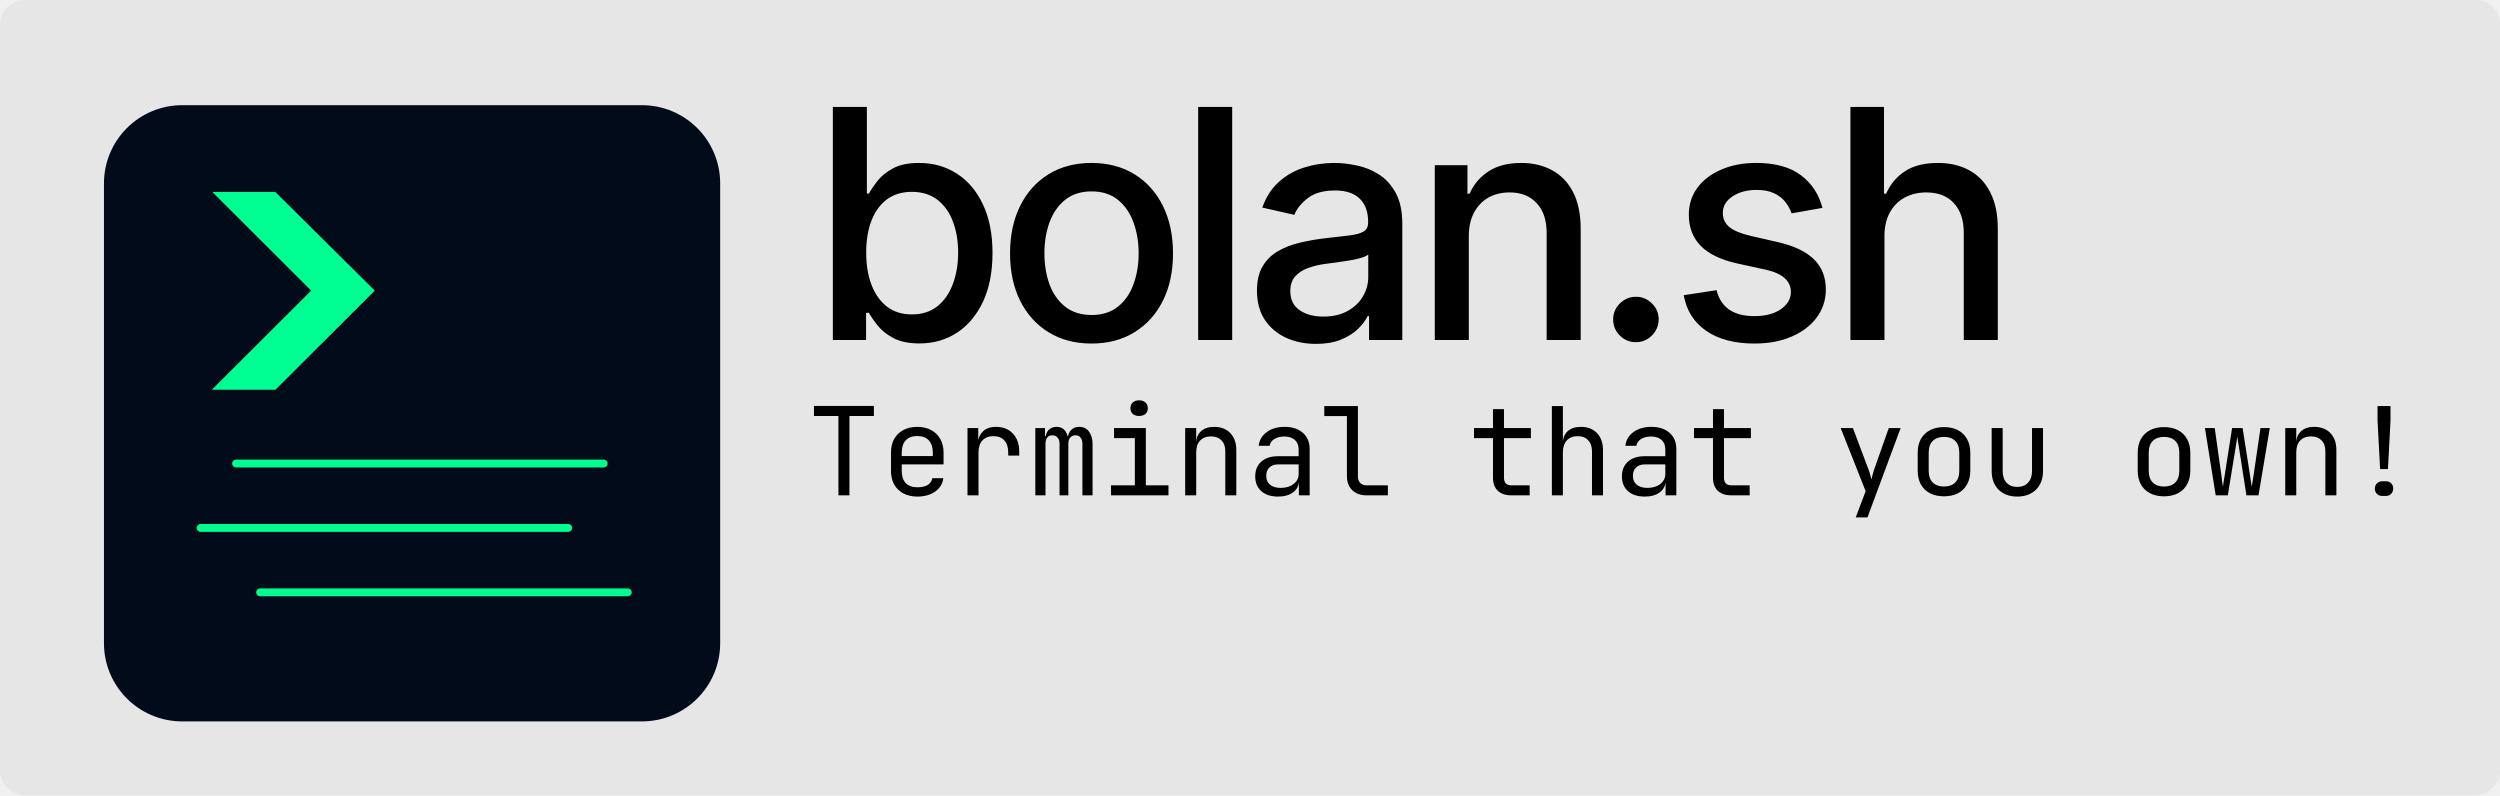
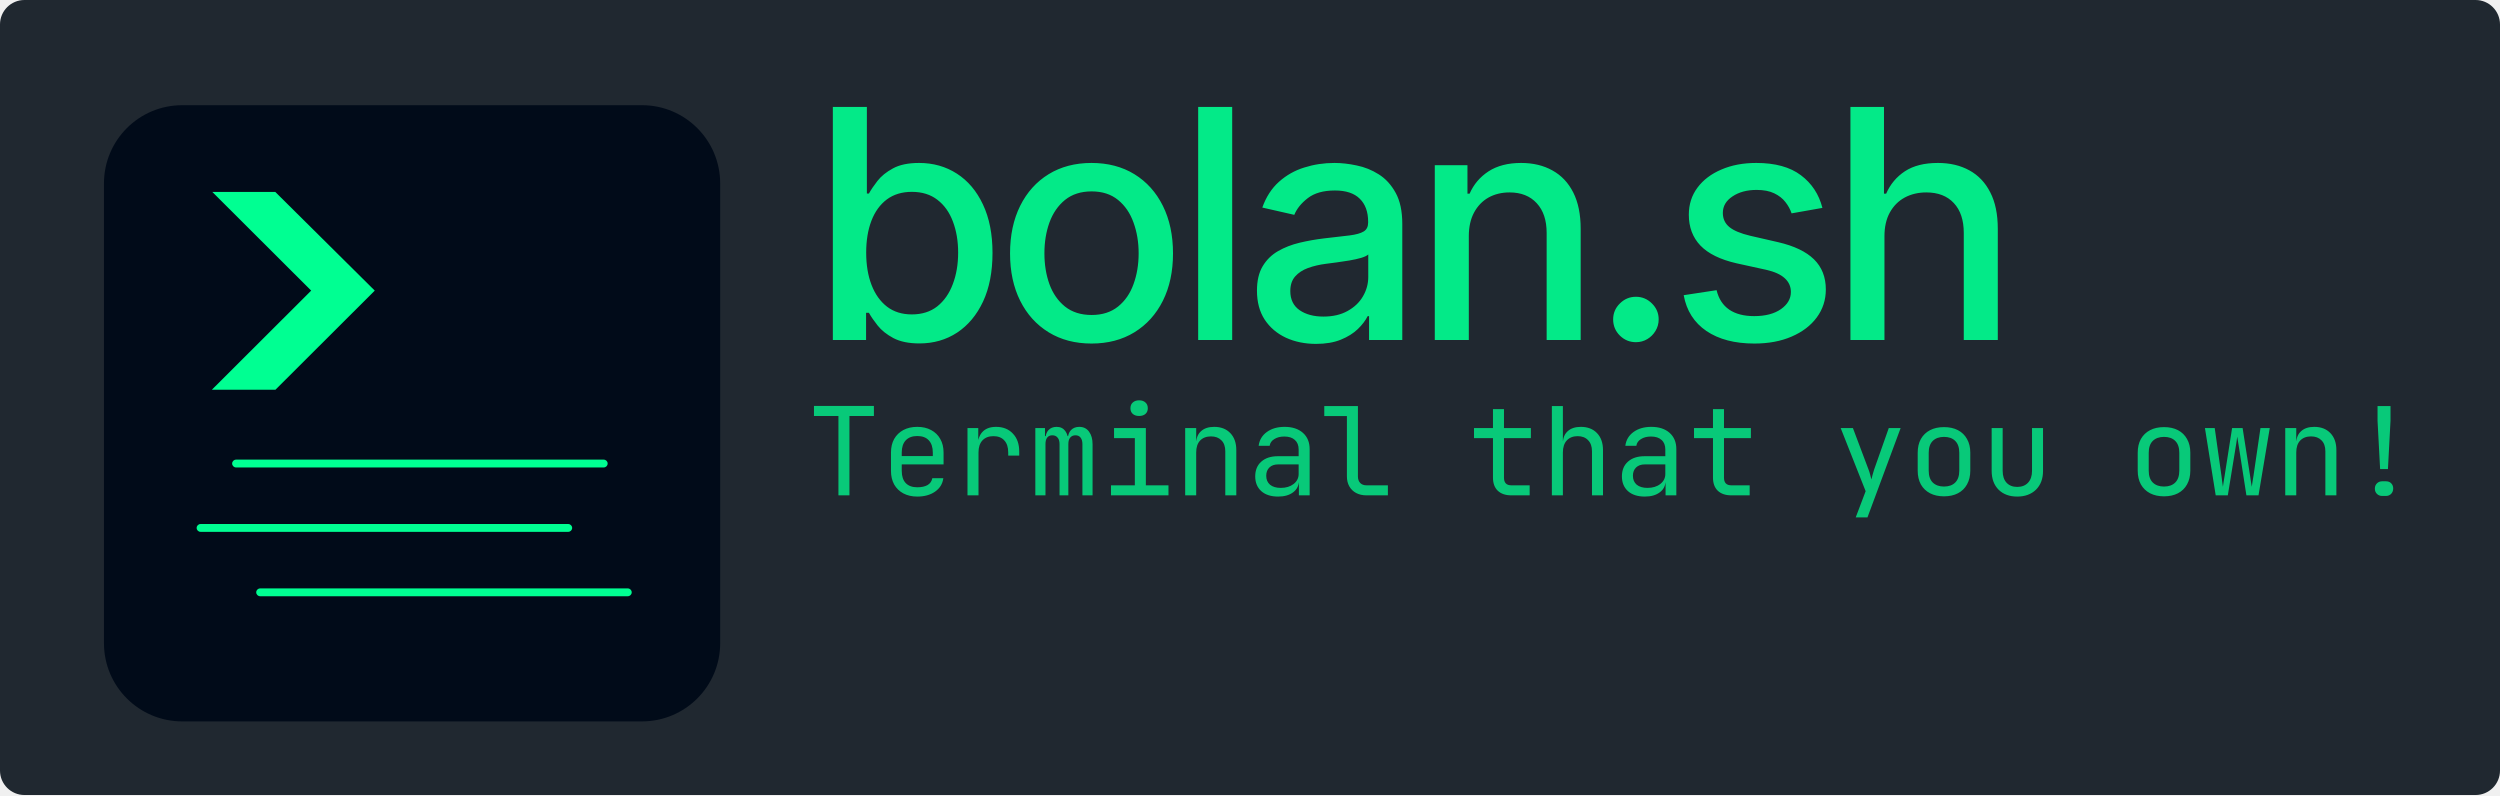
<svg xmlns="http://www.w3.org/2000/svg" width="2044" height="650" viewBox="0 0 2044 650" fill="none">
-   <rect width="2044" height="650" rx="20" fill="#E6E6E6" />
-   <g clip-path="url(#clip0_918_115)">
+   <rect width="2044" height="650" rx="20" fill="#202830" />
+   <g clip-path="url(#clip0_920_130)">
    <rect x="85" y="86" width="503.82" height="503.82" rx="63.962" fill="#010B19" />
    <rect x="189.797" y="375.797" width="307.016" height="6.396" rx="3.198" fill="#00FF92" />
    <rect x="160.773" y="428.438" width="307.016" height="6.396" rx="3.198" fill="#00FF92" />
    <rect x="209.477" y="481.086" width="307.016" height="6.396" rx="3.198" fill="#00FF92" />
    <path d="M173.238 318.625L254.42 237.607L173.566 156.917H225.063L306.409 237.607L225.227 318.625H173.238Z" fill="#00FF92" />
  </g>
-   <path d="M680.935 278V87.447H708.755V158.253H710.429C712.042 155.276 714.368 151.833 717.408 147.925C720.447 144.018 724.665 140.606 730.062 137.691C735.458 134.713 742.591 133.225 751.462 133.225C762.999 133.225 773.296 136.14 782.352 141.971C791.408 147.801 798.511 156.206 803.659 167.185C808.869 178.165 811.475 191.377 811.475 206.822C811.475 222.267 808.9 235.51 803.752 246.551C798.604 257.53 791.532 265.997 782.538 271.952C773.544 277.845 763.278 280.791 751.741 280.791C743.057 280.791 735.954 279.334 730.434 276.418C724.975 273.503 720.695 270.091 717.594 266.183C714.492 262.276 712.104 258.802 710.429 255.763H708.103V278H680.935ZM708.196 206.543C708.196 216.591 709.654 225.4 712.569 232.967C715.485 240.535 719.703 246.458 725.223 250.738C730.744 254.956 737.505 257.065 745.507 257.065C753.819 257.065 760.766 254.863 766.349 250.459C771.931 245.993 776.149 239.945 779.002 232.316C781.918 224.686 783.375 216.095 783.375 206.543C783.375 197.114 781.949 188.647 779.095 181.142C776.304 173.636 772.086 167.713 766.442 163.371C760.859 159.029 753.881 156.858 745.507 156.858C737.443 156.858 730.62 158.936 725.037 163.091C719.517 167.247 715.33 173.047 712.476 180.491C709.623 187.934 708.196 196.618 708.196 206.543ZM892.432 280.884C879.034 280.884 867.342 277.814 857.355 271.673C847.368 265.532 839.615 256.941 834.094 245.9C828.574 234.859 825.813 221.957 825.813 207.194C825.813 192.369 828.574 179.405 834.094 168.302C839.615 157.199 847.368 148.577 857.355 142.436C867.342 136.295 879.034 133.225 892.432 133.225C905.831 133.225 917.523 136.295 927.51 142.436C937.496 148.577 945.25 157.199 950.771 168.302C956.291 179.405 959.052 192.369 959.052 207.194C959.052 221.957 956.291 234.859 950.771 245.9C945.25 256.941 937.496 265.532 927.51 271.673C917.523 277.814 905.831 280.884 892.432 280.884ZM892.526 257.53C901.21 257.53 908.405 255.235 914.112 250.645C919.818 246.055 924.036 239.945 926.765 232.316C929.557 224.686 930.952 216.281 930.952 207.101C930.952 197.983 929.557 189.609 926.765 181.979C924.036 174.288 919.818 168.116 914.112 163.464C908.405 158.811 901.21 156.485 892.526 156.485C883.779 156.485 876.522 158.811 870.753 163.464C865.047 168.116 860.798 174.288 858.006 181.979C855.277 189.609 853.913 197.983 853.913 207.101C853.913 216.281 855.277 224.686 858.006 232.316C860.798 239.945 865.047 246.055 870.753 250.645C876.522 255.235 883.779 257.53 892.526 257.53ZM1007.44 87.447V278H979.624V87.447H1007.44ZM1075.98 281.163C1066.92 281.163 1058.74 279.489 1051.42 276.139C1044.1 272.728 1038.3 267.796 1034.02 261.345C1029.8 254.894 1027.69 246.986 1027.69 237.619C1027.69 229.555 1029.24 222.918 1032.34 217.708C1035.45 212.497 1039.63 208.373 1044.9 205.333C1050.18 202.294 1056.07 199.999 1062.58 198.448C1069.1 196.897 1075.73 195.719 1082.49 194.912C1091.05 193.92 1098 193.113 1103.34 192.493C1108.67 191.811 1112.55 190.725 1114.97 189.237C1117.39 187.748 1118.59 185.329 1118.59 181.979V181.328C1118.59 173.202 1116.3 166.906 1111.71 162.44C1107.18 157.974 1100.42 155.741 1091.43 155.741C1082.06 155.741 1074.68 157.819 1069.28 161.975C1063.95 166.069 1060.26 170.628 1058.21 175.652L1032.06 169.698C1035.17 161.014 1039.69 154.004 1045.65 148.67C1051.67 143.273 1058.58 139.365 1066.4 136.946C1074.21 134.465 1082.43 133.225 1091.05 133.225C1096.76 133.225 1102.81 133.907 1109.2 135.272C1115.65 136.574 1121.67 138.993 1127.25 142.529C1132.89 146.065 1137.51 151.12 1141.11 157.695C1144.71 164.208 1146.51 172.675 1146.51 183.096V278H1119.34V258.461H1118.22C1116.42 262.059 1113.73 265.594 1110.13 269.068C1106.53 272.541 1101.91 275.426 1096.26 277.721C1090.62 280.016 1083.86 281.163 1075.98 281.163ZM1082.03 258.833C1089.72 258.833 1096.3 257.313 1101.75 254.274C1107.27 251.235 1111.46 247.265 1114.31 242.364C1117.23 237.402 1118.69 232.099 1118.69 226.454V208.031C1117.7 209.024 1115.77 209.954 1112.92 210.823C1110.13 211.629 1106.93 212.342 1103.34 212.963C1099.74 213.521 1096.23 214.048 1092.82 214.544C1089.41 214.979 1086.56 215.351 1084.26 215.661C1078.87 216.343 1073.93 217.491 1069.47 219.104C1065.06 220.716 1061.53 223.042 1058.86 226.082C1056.26 229.059 1054.95 233.029 1054.95 237.991C1054.95 244.877 1057.5 250.087 1062.58 253.623C1067.67 257.096 1074.15 258.833 1082.03 258.833ZM1200.9 193.144V278H1173.08V135.085H1199.79V158.346H1201.55C1204.84 150.779 1209.99 144.7 1217 140.11C1224.07 135.52 1232.97 133.225 1243.7 133.225C1253.44 133.225 1261.97 135.272 1269.29 139.365C1276.61 143.397 1282.28 149.414 1286.32 157.416C1290.35 165.418 1292.36 175.311 1292.36 187.097V278H1264.54V190.446C1264.54 180.087 1261.85 171.993 1256.45 166.162C1251.05 160.269 1243.64 157.323 1234.21 157.323C1227.76 157.323 1222.02 158.718 1217 161.51C1212.04 164.301 1208.1 168.395 1205.18 173.791C1202.33 179.126 1200.9 185.577 1200.9 193.144ZM1337.52 279.768C1332.44 279.768 1328.06 277.969 1324.4 274.371C1320.74 270.712 1318.91 266.308 1318.91 261.159C1318.91 256.073 1320.74 251.731 1324.4 248.133C1328.06 244.473 1332.44 242.644 1337.52 242.644C1342.61 242.644 1346.98 244.473 1350.64 248.133C1354.3 251.731 1356.13 256.073 1356.13 261.159C1356.13 264.571 1355.26 267.703 1353.53 270.557C1351.85 273.348 1349.62 275.581 1346.83 277.256C1344.04 278.93 1340.93 279.768 1337.52 279.768ZM1490.01 169.977L1464.79 174.443C1463.74 171.217 1462.06 168.147 1459.77 165.231C1457.54 162.316 1454.5 159.928 1450.65 158.067C1446.8 156.206 1442 155.276 1436.23 155.276C1428.35 155.276 1421.78 157.044 1416.5 160.579C1411.23 164.053 1408.59 168.55 1408.59 174.071C1408.59 178.847 1410.36 182.693 1413.9 185.608C1417.43 188.523 1423.14 190.911 1431.02 192.772L1453.72 197.983C1466.87 201.022 1476.67 205.705 1483.12 212.032C1489.57 218.359 1492.8 226.578 1492.8 236.689C1492.8 245.249 1490.32 252.878 1485.36 259.577C1480.46 266.215 1473.6 271.425 1464.79 275.209C1456.05 278.992 1445.91 280.884 1434.37 280.884C1418.36 280.884 1405.31 277.473 1395.2 270.65C1385.09 263.764 1378.88 253.995 1376.59 241.341L1403.48 237.247C1405.15 244.256 1408.59 249.56 1413.81 253.157C1419.02 256.693 1425.81 258.461 1434.18 258.461C1443.3 258.461 1450.59 256.569 1456.05 252.785C1461.51 248.939 1464.23 244.256 1464.23 238.736C1464.23 234.27 1462.56 230.517 1459.21 227.477C1455.92 224.438 1450.87 222.143 1444.04 220.592L1419.85 215.289C1406.52 212.249 1396.65 207.411 1390.27 200.774C1383.94 194.137 1380.78 185.732 1380.78 175.559C1380.78 167.123 1383.13 159.742 1387.85 153.415C1392.56 147.088 1399.07 142.157 1407.39 138.621C1415.7 135.023 1425.22 133.225 1435.95 133.225C1451.39 133.225 1463.55 136.574 1472.42 143.273C1481.29 149.91 1487.15 158.811 1490.01 169.977ZM1540.73 193.144V278H1512.91V87.447H1540.35V158.346H1542.12C1545.47 150.655 1550.59 144.545 1557.47 140.017C1564.36 135.489 1573.35 133.225 1584.46 133.225C1594.26 133.225 1602.82 135.241 1610.14 139.272C1617.52 143.304 1623.23 149.321 1627.26 157.323C1631.35 165.262 1633.4 175.187 1633.4 187.097V278H1605.58V190.446C1605.58 179.963 1602.88 171.838 1597.48 166.069C1592.09 160.238 1584.58 157.323 1574.97 157.323C1568.39 157.323 1562.5 158.718 1557.29 161.51C1552.14 164.301 1548.08 168.395 1545.1 173.791C1542.18 179.126 1540.73 185.577 1540.73 193.144Z" fill="black" />
-   <path d="M685.5 405V340.1H665.5V331.9H714.5V340.1H694.5V405H685.5ZM749.961 406C745.628 406 741.828 405.133 738.561 403.4C735.361 401.667 732.861 399.233 731.061 396.1C729.328 392.9 728.461 389.2 728.461 385V370C728.461 365.733 729.328 362.033 731.061 358.9C732.861 355.767 735.361 353.333 738.561 351.6C741.828 349.867 745.628 349 749.961 349C754.294 349 758.061 349.867 761.261 351.6C764.528 353.333 767.028 355.767 768.761 358.9C770.561 362.033 771.461 365.733 771.461 370V379.7H737.261V385C737.261 389.333 738.361 392.667 740.561 395C742.761 397.267 745.894 398.4 749.961 398.4C753.428 398.4 756.228 397.8 758.361 396.6C760.494 395.333 761.794 393.467 762.261 391H771.261C770.661 395.6 768.394 399.267 764.461 402C760.594 404.667 755.761 406 749.961 406ZM762.661 373.7V370C762.661 365.667 761.561 362.333 759.361 360C757.228 357.667 754.094 356.5 749.961 356.5C745.894 356.5 742.761 357.667 740.561 360C738.361 362.333 737.261 365.667 737.261 370V372.9H763.361L762.661 373.7ZM791.022 405V350H799.822V360.5H801.922L799.022 367C799.022 361.067 800.289 356.6 802.822 353.6C805.422 350.533 809.255 349 814.322 349C820.122 349 824.722 350.833 828.122 354.5C831.589 358.1 833.322 363 833.322 369.2V372.5H824.322V370C824.322 365.667 823.255 362.367 821.122 360.1C819.055 357.767 816.089 356.6 812.222 356.6C808.422 356.6 805.422 357.767 803.222 360.1C801.089 362.433 800.022 365.733 800.022 370V405H791.022ZM846.483 405V350H854.383V356.6H856.183L854.783 359C854.783 355.933 855.583 353.5 857.183 351.7C858.849 349.9 861.083 349 863.883 349C866.949 349 869.316 350.133 870.983 352.4C872.649 354.667 873.483 357.867 873.483 362L870.783 356.6H874.983L873.083 359C873.083 355.933 873.916 353.5 875.583 351.7C877.316 349.9 879.583 349 882.383 349C885.849 349 888.516 350.3 890.383 352.9C892.316 355.5 893.283 358.933 893.283 363.2V405H884.983V363.1C884.983 360.833 884.483 359.067 883.483 357.8C882.549 356.533 881.149 355.9 879.283 355.9C877.483 355.9 876.049 356.533 874.983 357.8C873.983 359 873.483 360.733 873.483 363V405H866.283V363.1C866.283 360.767 865.749 359 864.683 357.8C863.683 356.533 862.249 355.9 860.383 355.9C858.516 355.9 857.116 356.533 856.183 357.8C855.249 359 854.783 360.733 854.783 363V405H846.483ZM908.344 405V396.8H927.844V358.2H910.844V350H936.844V396.8H955.344V405H908.344ZM931.344 340.1C929.144 340.1 927.41 339.533 926.144 338.4C924.877 337.267 924.244 335.733 924.244 333.8C924.244 331.8 924.877 330.233 926.144 329.1C927.41 327.9 929.144 327.3 931.344 327.3C933.544 327.3 935.277 327.9 936.544 329.1C937.81 330.233 938.444 331.8 938.444 333.8C938.444 335.733 937.81 337.267 936.544 338.4C935.277 339.533 933.544 340.1 931.344 340.1ZM969.005 405V350H978.005V360.5H979.905L978.005 362.6C978.005 358.267 979.305 354.933 981.905 352.6C984.505 350.2 988.105 349 992.705 349C998.238 349 1002.64 350.7 1005.9 354.1C1009.17 357.5 1010.8 362.133 1010.8 368V405H1001.8V369C1001.8 365.067 1000.74 362.067 998.605 360C996.538 357.867 993.705 356.8 990.105 356.8C986.371 356.8 983.405 357.933 981.205 360.2C979.071 362.467 978.005 365.733 978.005 370V405H969.005ZM1044.97 406C1039.17 406 1034.6 404.533 1031.27 401.6C1027.93 398.6 1026.27 394.567 1026.27 389.5C1026.27 384.367 1027.93 380.333 1031.27 377.4C1034.6 374.467 1039.1 373 1044.77 373H1061.77V367.5C1061.77 364.1 1060.73 361.5 1058.67 359.7C1056.67 357.833 1053.8 356.9 1050.07 356.9C1046.8 356.9 1044.07 357.6 1041.87 359C1039.67 360.333 1038.4 362.167 1038.07 364.5H1029.07C1029.67 359.767 1031.9 356 1035.77 353.2C1039.63 350.4 1044.47 349 1050.27 349C1056.6 349 1061.6 350.633 1065.27 353.9C1068.93 357.167 1070.77 361.6 1070.77 367.2V405H1061.97V394.5H1060.47L1061.97 393C1061.97 397 1060.4 400.167 1057.27 402.5C1054.2 404.833 1050.1 406 1044.97 406ZM1047.17 398.9C1051.43 398.9 1054.93 397.833 1057.67 395.7C1060.4 393.567 1061.77 390.833 1061.77 387.5V379.7H1044.97C1041.97 379.7 1039.6 380.533 1037.87 382.2C1036.13 383.867 1035.27 386.133 1035.27 389C1035.27 392.067 1036.3 394.5 1038.37 396.3C1040.5 398.033 1043.43 398.9 1047.17 398.9ZM1117.23 405C1114.03 405 1111.23 404.367 1108.83 403.1C1106.43 401.833 1104.56 400.033 1103.23 397.7C1101.89 395.367 1101.23 392.633 1101.23 389.5V340.2H1082.73V332H1110.23V389.5C1110.23 391.767 1110.86 393.567 1112.13 394.9C1113.39 396.167 1115.09 396.8 1117.23 396.8H1134.73V405H1117.23ZM1235.65 405C1230.92 405 1227.22 403.733 1224.55 401.2C1221.95 398.667 1220.65 395.1 1220.65 390.5V358.2H1205.15V350H1220.65V334.5H1229.65V350H1251.65V358.2H1229.65V390.5C1229.65 394.7 1231.65 396.8 1235.65 396.8H1250.65V405H1235.65ZM1268.81 405V332H1277.81V350V360.5H1279.71L1277.81 362.6C1277.81 358.267 1279.11 354.933 1281.71 352.6C1284.31 350.2 1287.91 349 1292.51 349C1298.04 349 1302.44 350.7 1305.71 354.1C1308.98 357.5 1310.61 362.133 1310.61 368V405H1301.61V369C1301.61 365.067 1300.54 362.033 1298.41 359.9C1296.34 357.7 1293.51 356.6 1289.91 356.6C1286.18 356.6 1283.21 357.767 1281.01 360.1C1278.88 362.433 1277.81 365.733 1277.81 370V405H1268.81ZM1344.77 406C1338.97 406 1334.4 404.533 1331.07 401.6C1327.74 398.6 1326.07 394.567 1326.07 389.5C1326.07 384.367 1327.74 380.333 1331.07 377.4C1334.4 374.467 1338.9 373 1344.57 373H1361.57V367.5C1361.57 364.1 1360.54 361.5 1358.47 359.7C1356.47 357.833 1353.6 356.9 1349.87 356.9C1346.6 356.9 1343.87 357.6 1341.67 359C1339.47 360.333 1338.2 362.167 1337.87 364.5H1328.87C1329.47 359.767 1331.7 356 1335.57 353.2C1339.44 350.4 1344.27 349 1350.07 349C1356.4 349 1361.4 350.633 1365.07 353.9C1368.74 357.167 1370.57 361.6 1370.57 367.2V405H1361.77V394.5H1360.27L1361.77 393C1361.77 397 1360.2 400.167 1357.07 402.5C1354 404.833 1349.9 406 1344.77 406ZM1346.97 398.9C1351.24 398.9 1354.74 397.833 1357.47 395.7C1360.2 393.567 1361.57 390.833 1361.57 387.5V379.7H1344.77C1341.77 379.7 1339.4 380.533 1337.67 382.2C1335.94 383.867 1335.07 386.133 1335.07 389C1335.07 392.067 1336.1 394.5 1338.17 396.3C1340.3 398.033 1343.24 398.9 1346.97 398.9ZM1415.53 405C1410.8 405 1407.1 403.733 1404.43 401.2C1401.83 398.667 1400.53 395.1 1400.53 390.5V358.2H1385.03V350H1400.53V334.5H1409.53V350H1431.53V358.2H1409.53V390.5C1409.53 394.7 1411.53 396.8 1415.53 396.8H1430.53V405H1415.53ZM1517.25 423L1525.35 401.6L1504.95 350H1514.95L1527.75 384C1528.22 385.133 1528.65 386.5 1529.05 388.1C1529.45 389.633 1529.79 390.933 1530.05 392C1530.32 390.933 1530.65 389.633 1531.05 388.1C1531.45 386.5 1531.85 385.133 1532.25 384L1544.25 350H1553.95L1526.85 423H1517.25ZM1589.41 405.8C1585.01 405.8 1581.21 404.967 1578.01 403.3C1574.81 401.633 1572.31 399.233 1570.51 396.1C1568.78 392.9 1567.91 389.133 1567.91 384.8V370.2C1567.91 365.8 1568.78 362.033 1570.51 358.9C1572.31 355.767 1574.81 353.367 1578.01 351.7C1581.21 350.033 1585.01 349.2 1589.41 349.2C1593.81 349.2 1597.61 350.033 1600.81 351.7C1604.01 353.367 1606.48 355.767 1608.21 358.9C1610.01 362.033 1610.91 365.767 1610.91 370.1V384.8C1610.91 389.133 1610.01 392.9 1608.21 396.1C1606.48 399.233 1604.01 401.633 1600.81 403.3C1597.61 404.967 1593.81 405.8 1589.41 405.8ZM1589.41 397.8C1593.35 397.8 1596.41 396.7 1598.61 394.5C1600.81 392.3 1601.91 389.067 1601.91 384.8V370.2C1601.91 365.933 1600.81 362.7 1598.61 360.5C1596.41 358.3 1593.35 357.2 1589.41 357.2C1585.55 357.2 1582.48 358.3 1580.21 360.5C1578.01 362.7 1576.91 365.933 1576.91 370.2V384.8C1576.91 389.067 1578.01 392.3 1580.21 394.5C1582.48 396.7 1585.55 397.8 1589.41 397.8ZM1649.28 406C1642.94 406 1637.88 404.133 1634.07 400.4C1630.28 396.6 1628.38 391.467 1628.38 385V350H1637.38V385C1637.38 389.133 1638.44 392.367 1640.58 394.7C1642.71 396.967 1645.61 398.1 1649.28 398.1C1653.01 398.1 1655.94 396.967 1658.08 394.7C1660.28 392.367 1661.38 389.133 1661.38 385V350H1670.38V385C1670.38 391.467 1668.44 396.6 1664.58 400.4C1660.71 404.133 1655.61 406 1649.28 406ZM1769.3 405.8C1764.9 405.8 1761.1 404.967 1757.9 403.3C1754.7 401.633 1752.2 399.233 1750.4 396.1C1748.66 392.9 1747.8 389.133 1747.8 384.8V370.2C1747.8 365.8 1748.66 362.033 1750.4 358.9C1752.2 355.767 1754.7 353.367 1757.9 351.7C1761.1 350.033 1764.9 349.2 1769.3 349.2C1773.7 349.2 1777.5 350.033 1780.7 351.7C1783.9 353.367 1786.36 355.767 1788.1 358.9C1789.9 362.033 1790.8 365.767 1790.8 370.1V384.8C1790.8 389.133 1789.9 392.9 1788.1 396.1C1786.36 399.233 1783.9 401.633 1780.7 403.3C1777.5 404.967 1773.7 405.8 1769.3 405.8ZM1769.3 397.8C1773.23 397.8 1776.3 396.7 1778.5 394.5C1780.7 392.3 1781.8 389.067 1781.8 384.8V370.2C1781.8 365.933 1780.7 362.7 1778.5 360.5C1776.3 358.3 1773.23 357.2 1769.3 357.2C1765.43 357.2 1762.36 358.3 1760.1 360.5C1757.9 362.7 1756.8 365.933 1756.8 370.2V384.8C1756.8 389.067 1757.9 392.3 1760.1 394.5C1762.36 396.7 1765.43 397.8 1769.3 397.8ZM1811.56 405L1802.76 350H1810.76L1816.26 389C1816.46 390.467 1816.66 392.067 1816.86 393.8C1817.12 395.467 1817.32 396.867 1817.46 398C1817.59 396.867 1817.79 395.467 1818.06 393.8C1818.39 392.067 1818.66 390.467 1818.86 389L1824.96 350H1833.56L1839.66 389C1839.86 390.467 1840.09 392.067 1840.36 393.8C1840.69 395.467 1840.92 396.867 1841.06 398C1841.19 396.867 1841.39 395.467 1841.66 393.8C1841.99 392.067 1842.26 390.467 1842.46 389L1848.16 350H1855.76L1846.56 405H1836.66L1830.76 367C1830.49 365.133 1830.19 363.267 1829.86 361.4C1829.52 359.533 1829.29 358.067 1829.16 357C1829.02 358.067 1828.82 359.533 1828.56 361.4C1828.29 363.267 1827.99 365.133 1827.66 367L1821.46 405H1811.56ZM1868.42 405V350H1877.42V360.5H1879.32L1877.42 362.6C1877.42 358.267 1878.72 354.933 1881.32 352.6C1883.92 350.2 1887.52 349 1892.12 349C1897.65 349 1902.05 350.7 1905.32 354.1C1908.59 357.5 1910.22 362.133 1910.22 368V405H1901.22V369C1901.22 365.067 1900.15 362.067 1898.02 360C1895.95 357.867 1893.12 356.8 1889.52 356.8C1885.79 356.8 1882.82 357.933 1880.62 360.2C1878.49 362.467 1877.42 365.733 1877.42 370V405H1868.42ZM1945.98 383.5L1943.88 344V332H1954.48V344L1952.38 383.5H1945.98ZM1947.68 405.5C1945.95 405.5 1944.51 404.933 1943.38 403.8C1942.25 402.667 1941.68 401.233 1941.68 399.5C1941.68 397.767 1942.25 396.333 1943.38 395.2C1944.51 394.067 1945.95 393.5 1947.68 393.5H1950.68C1952.61 393.5 1954.08 394.067 1955.08 395.2C1956.15 396.267 1956.68 397.667 1956.68 399.4C1956.68 401.133 1956.11 402.6 1954.98 403.8C1953.85 404.933 1952.41 405.5 1950.68 405.5H1947.68Z" fill="black" />
+   <path d="M680.935 278V87.447H708.755V158.253H710.429C712.042 155.276 714.368 151.833 717.408 147.925C720.447 144.018 724.665 140.606 730.062 137.691C735.458 134.713 742.591 133.225 751.462 133.225C762.999 133.225 773.296 136.14 782.352 141.971C791.408 147.801 798.511 156.206 803.659 167.185C808.869 178.165 811.475 191.377 811.475 206.822C811.475 222.267 808.9 235.51 803.752 246.551C798.604 257.53 791.532 265.997 782.538 271.952C773.544 277.845 763.278 280.791 751.741 280.791C743.057 280.791 735.954 279.334 730.434 276.418C724.975 273.503 720.695 270.091 717.594 266.183C714.492 262.276 712.104 258.802 710.429 255.763H708.103V278H680.935ZM708.196 206.543C708.196 216.591 709.654 225.4 712.569 232.967C715.485 240.535 719.703 246.458 725.223 250.738C730.744 254.956 737.505 257.065 745.507 257.065C753.819 257.065 760.766 254.863 766.349 250.459C771.931 245.993 776.149 239.945 779.002 232.316C781.918 224.686 783.375 216.095 783.375 206.543C783.375 197.114 781.949 188.647 779.095 181.142C776.304 173.636 772.086 167.713 766.442 163.371C760.859 159.029 753.881 156.858 745.507 156.858C737.443 156.858 730.62 158.936 725.037 163.091C719.517 167.247 715.33 173.047 712.476 180.491C709.623 187.934 708.196 196.618 708.196 206.543ZM892.432 280.884C879.034 280.884 867.342 277.814 857.355 271.673C847.368 265.532 839.615 256.941 834.094 245.9C828.574 234.859 825.813 221.957 825.813 207.194C825.813 192.369 828.574 179.405 834.094 168.302C839.615 157.199 847.368 148.577 857.355 142.436C867.342 136.295 879.034 133.225 892.432 133.225C905.831 133.225 917.523 136.295 927.51 142.436C937.496 148.577 945.25 157.199 950.771 168.302C956.291 179.405 959.052 192.369 959.052 207.194C959.052 221.957 956.291 234.859 950.771 245.9C945.25 256.941 937.496 265.532 927.51 271.673C917.523 277.814 905.831 280.884 892.432 280.884ZM892.526 257.53C901.21 257.53 908.405 255.235 914.112 250.645C919.818 246.055 924.036 239.945 926.765 232.316C929.557 224.686 930.952 216.281 930.952 207.101C930.952 197.983 929.557 189.609 926.765 181.979C924.036 174.288 919.818 168.116 914.112 163.464C908.405 158.811 901.21 156.485 892.526 156.485C883.779 156.485 876.522 158.811 870.753 163.464C865.047 168.116 860.798 174.288 858.006 181.979C855.277 189.609 853.913 197.983 853.913 207.101C853.913 216.281 855.277 224.686 858.006 232.316C860.798 239.945 865.047 246.055 870.753 250.645C876.522 255.235 883.779 257.53 892.526 257.53ZM1007.44 87.447V278H979.624V87.447H1007.44ZM1075.98 281.163C1066.92 281.163 1058.74 279.489 1051.42 276.139C1044.1 272.728 1038.3 267.796 1034.02 261.345C1029.8 254.894 1027.69 246.986 1027.69 237.619C1027.69 229.555 1029.24 222.918 1032.34 217.708C1035.45 212.497 1039.63 208.373 1044.9 205.333C1050.18 202.294 1056.07 199.999 1062.58 198.448C1069.1 196.897 1075.73 195.719 1082.49 194.912C1091.05 193.92 1098 193.113 1103.34 192.493C1108.67 191.811 1112.55 190.725 1114.97 189.237C1117.39 187.748 1118.59 185.329 1118.59 181.979V181.328C1118.59 173.202 1116.3 166.906 1111.71 162.44C1107.18 157.974 1100.42 155.741 1091.43 155.741C1082.06 155.741 1074.68 157.819 1069.28 161.975C1063.95 166.069 1060.26 170.628 1058.21 175.652L1032.06 169.698C1035.17 161.014 1039.69 154.004 1045.65 148.67C1051.67 143.273 1058.58 139.365 1066.4 136.946C1074.21 134.465 1082.43 133.225 1091.05 133.225C1096.76 133.225 1102.81 133.907 1109.2 135.272C1115.65 136.574 1121.67 138.993 1127.25 142.529C1132.89 146.065 1137.51 151.12 1141.11 157.695C1144.71 164.208 1146.51 172.675 1146.51 183.096V278H1119.34V258.461H1118.22C1116.42 262.059 1113.73 265.594 1110.13 269.068C1106.53 272.541 1101.91 275.426 1096.26 277.721C1090.62 280.016 1083.86 281.163 1075.98 281.163ZM1082.03 258.833C1089.72 258.833 1096.3 257.313 1101.75 254.274C1107.27 251.235 1111.46 247.265 1114.31 242.364C1117.23 237.402 1118.69 232.099 1118.69 226.454V208.031C1117.7 209.024 1115.77 209.954 1112.92 210.823C1110.13 211.629 1106.93 212.342 1103.34 212.963C1099.74 213.521 1096.23 214.048 1092.82 214.544C1089.41 214.979 1086.56 215.351 1084.26 215.661C1078.87 216.343 1073.93 217.491 1069.47 219.104C1065.06 220.716 1061.53 223.042 1058.86 226.082C1056.26 229.059 1054.95 233.029 1054.95 237.991C1054.95 244.877 1057.5 250.087 1062.58 253.623C1067.67 257.096 1074.15 258.833 1082.03 258.833ZM1200.9 193.144V278H1173.08V135.085H1199.79V158.346H1201.55C1204.84 150.779 1209.99 144.7 1217 140.11C1224.07 135.52 1232.97 133.225 1243.7 133.225C1253.44 133.225 1261.97 135.272 1269.29 139.365C1276.61 143.397 1282.28 149.414 1286.32 157.416C1290.35 165.418 1292.36 175.311 1292.36 187.097V278H1264.54V190.446C1264.54 180.087 1261.85 171.993 1256.45 166.162C1251.05 160.269 1243.64 157.323 1234.21 157.323C1227.76 157.323 1222.02 158.718 1217 161.51C1212.04 164.301 1208.1 168.395 1205.18 173.791C1202.33 179.126 1200.9 185.577 1200.9 193.144ZM1337.52 279.768C1332.44 279.768 1328.06 277.969 1324.4 274.371C1320.74 270.712 1318.91 266.308 1318.91 261.159C1318.91 256.073 1320.74 251.731 1324.4 248.133C1328.06 244.473 1332.44 242.644 1337.52 242.644C1342.61 242.644 1346.98 244.473 1350.64 248.133C1354.3 251.731 1356.13 256.073 1356.13 261.159C1356.13 264.571 1355.26 267.703 1353.53 270.557C1351.85 273.348 1349.62 275.581 1346.83 277.256C1344.04 278.93 1340.93 279.768 1337.52 279.768ZM1490.01 169.977L1464.79 174.443C1463.74 171.217 1462.06 168.147 1459.77 165.231C1457.54 162.316 1454.5 159.928 1450.65 158.067C1446.8 156.206 1442 155.276 1436.23 155.276C1428.35 155.276 1421.78 157.044 1416.5 160.579C1411.23 164.053 1408.59 168.55 1408.59 174.071C1408.59 178.847 1410.36 182.693 1413.9 185.608C1417.43 188.523 1423.14 190.911 1431.02 192.772L1453.72 197.983C1466.87 201.022 1476.67 205.705 1483.12 212.032C1489.57 218.359 1492.8 226.578 1492.8 236.689C1492.8 245.249 1490.32 252.878 1485.36 259.577C1480.46 266.215 1473.6 271.425 1464.79 275.209C1456.05 278.992 1445.91 280.884 1434.37 280.884C1418.36 280.884 1405.31 277.473 1395.2 270.65C1385.09 263.764 1378.88 253.995 1376.59 241.341L1403.48 237.247C1405.15 244.256 1408.59 249.56 1413.81 253.157C1419.02 256.693 1425.81 258.461 1434.18 258.461C1443.3 258.461 1450.59 256.569 1456.05 252.785C1461.51 248.939 1464.23 244.256 1464.23 238.736C1464.23 234.27 1462.56 230.517 1459.21 227.477C1455.92 224.438 1450.87 222.143 1444.04 220.592L1419.85 215.289C1406.52 212.249 1396.65 207.411 1390.27 200.774C1383.94 194.137 1380.78 185.732 1380.78 175.559C1380.78 167.123 1383.13 159.742 1387.85 153.415C1392.56 147.088 1399.07 142.157 1407.39 138.621C1415.7 135.023 1425.22 133.225 1435.95 133.225C1451.39 133.225 1463.55 136.574 1472.42 143.273C1481.29 149.91 1487.15 158.811 1490.01 169.977ZM1540.73 193.144V278H1512.91V87.447H1540.35V158.346H1542.12C1545.47 150.655 1550.59 144.545 1557.47 140.017C1564.36 135.489 1573.35 133.225 1584.46 133.225C1594.26 133.225 1602.82 135.241 1610.14 139.272C1617.52 143.304 1623.23 149.321 1627.26 157.323C1631.35 165.262 1633.4 175.187 1633.4 187.097V278H1605.58V190.446C1605.58 179.963 1602.88 171.838 1597.48 166.069C1592.09 160.238 1584.58 157.323 1574.97 157.323C1568.39 157.323 1562.5 158.718 1557.29 161.51C1552.14 164.301 1548.08 168.395 1545.1 173.791C1542.18 179.126 1540.73 185.577 1540.73 193.144Z" fill="#00FF92" fill-opacity="0.9" />
+   <path d="M685.5 405V340.1H665.5V331.9H714.5V340.1H694.5V405H685.5ZM749.961 406C745.628 406 741.828 405.133 738.561 403.4C735.361 401.667 732.861 399.233 731.061 396.1C729.328 392.9 728.461 389.2 728.461 385V370C728.461 365.733 729.328 362.033 731.061 358.9C732.861 355.767 735.361 353.333 738.561 351.6C741.828 349.867 745.628 349 749.961 349C754.294 349 758.061 349.867 761.261 351.6C764.528 353.333 767.028 355.767 768.761 358.9C770.561 362.033 771.461 365.733 771.461 370V379.7H737.261V385C737.261 389.333 738.361 392.667 740.561 395C742.761 397.267 745.894 398.4 749.961 398.4C753.428 398.4 756.228 397.8 758.361 396.6C760.494 395.333 761.794 393.467 762.261 391H771.261C770.661 395.6 768.394 399.267 764.461 402C760.594 404.667 755.761 406 749.961 406ZM762.661 373.7V370C762.661 365.667 761.561 362.333 759.361 360C757.228 357.667 754.094 356.5 749.961 356.5C745.894 356.5 742.761 357.667 740.561 360C738.361 362.333 737.261 365.667 737.261 370V372.9H763.361L762.661 373.7ZM791.022 405V350H799.822V360.5H801.922L799.022 367C799.022 361.067 800.289 356.6 802.822 353.6C805.422 350.533 809.255 349 814.322 349C820.122 349 824.722 350.833 828.122 354.5C831.589 358.1 833.322 363 833.322 369.2V372.5H824.322V370C824.322 365.667 823.255 362.367 821.122 360.1C819.055 357.767 816.089 356.6 812.222 356.6C808.422 356.6 805.422 357.767 803.222 360.1C801.089 362.433 800.022 365.733 800.022 370V405H791.022ZM846.483 405V350H854.383V356.6H856.183L854.783 359C854.783 355.933 855.583 353.5 857.183 351.7C858.849 349.9 861.083 349 863.883 349C866.949 349 869.316 350.133 870.983 352.4C872.649 354.667 873.483 357.867 873.483 362L870.783 356.6H874.983L873.083 359C873.083 355.933 873.916 353.5 875.583 351.7C877.316 349.9 879.583 349 882.383 349C885.849 349 888.516 350.3 890.383 352.9C892.316 355.5 893.283 358.933 893.283 363.2V405H884.983V363.1C884.983 360.833 884.483 359.067 883.483 357.8C882.549 356.533 881.149 355.9 879.283 355.9C877.483 355.9 876.049 356.533 874.983 357.8C873.983 359 873.483 360.733 873.483 363V405H866.283V363.1C866.283 360.767 865.749 359 864.683 357.8C863.683 356.533 862.249 355.9 860.383 355.9C858.516 355.9 857.116 356.533 856.183 357.8C855.249 359 854.783 360.733 854.783 363V405H846.483ZM908.344 405V396.8H927.844V358.2H910.844V350H936.844V396.8H955.344V405H908.344ZM931.344 340.1C929.144 340.1 927.41 339.533 926.144 338.4C924.877 337.267 924.244 335.733 924.244 333.8C924.244 331.8 924.877 330.233 926.144 329.1C927.41 327.9 929.144 327.3 931.344 327.3C933.544 327.3 935.277 327.9 936.544 329.1C937.81 330.233 938.444 331.8 938.444 333.8C938.444 335.733 937.81 337.267 936.544 338.4C935.277 339.533 933.544 340.1 931.344 340.1ZM969.005 405V350H978.005V360.5H979.905L978.005 362.6C978.005 358.267 979.305 354.933 981.905 352.6C984.505 350.2 988.105 349 992.705 349C998.238 349 1002.64 350.7 1005.9 354.1C1009.17 357.5 1010.8 362.133 1010.8 368V405H1001.8V369C1001.8 365.067 1000.74 362.067 998.605 360C996.538 357.867 993.705 356.8 990.105 356.8C986.371 356.8 983.405 357.933 981.205 360.2C979.071 362.467 978.005 365.733 978.005 370V405H969.005ZM1044.97 406C1039.17 406 1034.6 404.533 1031.27 401.6C1027.93 398.6 1026.27 394.567 1026.27 389.5C1026.27 384.367 1027.93 380.333 1031.27 377.4C1034.6 374.467 1039.1 373 1044.77 373H1061.77V367.5C1061.77 364.1 1060.73 361.5 1058.67 359.7C1056.67 357.833 1053.8 356.9 1050.07 356.9C1046.8 356.9 1044.07 357.6 1041.87 359C1039.67 360.333 1038.4 362.167 1038.07 364.5H1029.07C1029.67 359.767 1031.9 356 1035.77 353.2C1039.63 350.4 1044.47 349 1050.27 349C1056.6 349 1061.6 350.633 1065.27 353.9C1068.93 357.167 1070.77 361.6 1070.77 367.2V405H1061.97V394.5H1060.47L1061.97 393C1061.97 397 1060.4 400.167 1057.27 402.5C1054.2 404.833 1050.1 406 1044.97 406ZM1047.17 398.9C1051.43 398.9 1054.93 397.833 1057.67 395.7C1060.4 393.567 1061.77 390.833 1061.77 387.5V379.7H1044.97C1041.97 379.7 1039.6 380.533 1037.87 382.2C1036.13 383.867 1035.27 386.133 1035.27 389C1035.27 392.067 1036.3 394.5 1038.37 396.3C1040.5 398.033 1043.43 398.9 1047.17 398.9ZM1117.23 405C1114.03 405 1111.23 404.367 1108.83 403.1C1106.43 401.833 1104.56 400.033 1103.23 397.7C1101.89 395.367 1101.23 392.633 1101.23 389.5V340.2H1082.73V332H1110.23V389.5C1110.23 391.767 1110.86 393.567 1112.13 394.9C1113.39 396.167 1115.09 396.8 1117.23 396.8H1134.73V405H1117.23ZM1235.65 405C1230.92 405 1227.22 403.733 1224.55 401.2C1221.95 398.667 1220.65 395.1 1220.65 390.5V358.2H1205.15V350H1220.65V334.5H1229.65V350H1251.65V358.2H1229.65V390.5C1229.65 394.7 1231.65 396.8 1235.65 396.8H1250.65V405H1235.65ZM1268.81 405V332H1277.81V350V360.5H1279.71L1277.81 362.6C1277.81 358.267 1279.11 354.933 1281.71 352.6C1284.31 350.2 1287.91 349 1292.51 349C1298.04 349 1302.44 350.7 1305.71 354.1C1308.98 357.5 1310.61 362.133 1310.61 368V405H1301.61V369C1301.61 365.067 1300.54 362.033 1298.41 359.9C1296.34 357.7 1293.51 356.6 1289.91 356.6C1286.18 356.6 1283.21 357.767 1281.01 360.1C1278.88 362.433 1277.81 365.733 1277.81 370V405H1268.81ZM1344.77 406C1338.97 406 1334.4 404.533 1331.07 401.6C1327.74 398.6 1326.07 394.567 1326.07 389.5C1326.07 384.367 1327.74 380.333 1331.07 377.4C1334.4 374.467 1338.9 373 1344.57 373H1361.57V367.5C1361.57 364.1 1360.54 361.5 1358.47 359.7C1356.47 357.833 1353.6 356.9 1349.87 356.9C1346.6 356.9 1343.87 357.6 1341.67 359C1339.47 360.333 1338.2 362.167 1337.87 364.5H1328.87C1329.47 359.767 1331.7 356 1335.57 353.2C1339.44 350.4 1344.27 349 1350.07 349C1356.4 349 1361.4 350.633 1365.07 353.9C1368.74 357.167 1370.57 361.6 1370.57 367.2V405H1361.77V394.5H1360.27L1361.77 393C1361.77 397 1360.2 400.167 1357.07 402.5C1354 404.833 1349.9 406 1344.77 406ZM1346.97 398.9C1351.24 398.9 1354.74 397.833 1357.47 395.7C1360.2 393.567 1361.57 390.833 1361.57 387.5V379.7H1344.77C1341.77 379.7 1339.4 380.533 1337.67 382.2C1335.94 383.867 1335.07 386.133 1335.07 389C1335.07 392.067 1336.1 394.5 1338.17 396.3C1340.3 398.033 1343.24 398.9 1346.97 398.9ZM1415.53 405C1410.8 405 1407.1 403.733 1404.43 401.2C1401.83 398.667 1400.53 395.1 1400.53 390.5V358.2H1385.03V350H1400.53V334.5H1409.53V350H1431.53V358.2H1409.53V390.5C1409.53 394.7 1411.53 396.8 1415.53 396.8H1430.53V405H1415.53ZM1517.25 423L1525.35 401.6L1504.95 350H1514.95L1527.75 384C1528.22 385.133 1528.65 386.5 1529.05 388.1C1529.45 389.633 1529.79 390.933 1530.05 392C1530.32 390.933 1530.65 389.633 1531.05 388.1C1531.45 386.5 1531.85 385.133 1532.25 384L1544.25 350H1553.95L1526.85 423H1517.25ZM1589.41 405.8C1585.01 405.8 1581.21 404.967 1578.01 403.3C1574.81 401.633 1572.31 399.233 1570.51 396.1C1568.78 392.9 1567.91 389.133 1567.91 384.8V370.2C1567.91 365.8 1568.78 362.033 1570.51 358.9C1572.31 355.767 1574.81 353.367 1578.01 351.7C1581.21 350.033 1585.01 349.2 1589.41 349.2C1593.81 349.2 1597.61 350.033 1600.81 351.7C1604.01 353.367 1606.48 355.767 1608.21 358.9C1610.01 362.033 1610.91 365.767 1610.91 370.1V384.8C1610.91 389.133 1610.01 392.9 1608.21 396.1C1606.48 399.233 1604.01 401.633 1600.81 403.3C1597.61 404.967 1593.81 405.8 1589.41 405.8ZM1589.41 397.8C1593.35 397.8 1596.41 396.7 1598.61 394.5C1600.81 392.3 1601.91 389.067 1601.91 384.8V370.2C1601.91 365.933 1600.81 362.7 1598.61 360.5C1596.41 358.3 1593.35 357.2 1589.41 357.2C1585.55 357.2 1582.48 358.3 1580.21 360.5C1578.01 362.7 1576.91 365.933 1576.91 370.2V384.8C1576.91 389.067 1578.01 392.3 1580.21 394.5C1582.48 396.7 1585.55 397.8 1589.41 397.8ZM1649.28 406C1642.94 406 1637.88 404.133 1634.07 400.4C1630.28 396.6 1628.38 391.467 1628.38 385V350H1637.38V385C1637.38 389.133 1638.44 392.367 1640.58 394.7C1642.71 396.967 1645.61 398.1 1649.28 398.1C1653.01 398.1 1655.94 396.967 1658.08 394.7C1660.28 392.367 1661.38 389.133 1661.38 385V350H1670.38V385C1670.38 391.467 1668.44 396.6 1664.58 400.4C1660.71 404.133 1655.61 406 1649.28 406ZM1769.3 405.8C1764.9 405.8 1761.1 404.967 1757.9 403.3C1754.7 401.633 1752.2 399.233 1750.4 396.1C1748.66 392.9 1747.8 389.133 1747.8 384.8V370.2C1747.8 365.8 1748.66 362.033 1750.4 358.9C1752.2 355.767 1754.7 353.367 1757.9 351.7C1761.1 350.033 1764.9 349.2 1769.3 349.2C1773.7 349.2 1777.5 350.033 1780.7 351.7C1783.9 353.367 1786.36 355.767 1788.1 358.9C1789.9 362.033 1790.8 365.767 1790.8 370.1V384.8C1790.8 389.133 1789.9 392.9 1788.1 396.1C1786.36 399.233 1783.9 401.633 1780.7 403.3C1777.5 404.967 1773.7 405.8 1769.3 405.8ZM1769.3 397.8C1773.23 397.8 1776.3 396.7 1778.5 394.5C1780.7 392.3 1781.8 389.067 1781.8 384.8V370.2C1781.8 365.933 1780.7 362.7 1778.5 360.5C1776.3 358.3 1773.23 357.2 1769.3 357.2C1765.43 357.2 1762.36 358.3 1760.1 360.5C1757.9 362.7 1756.8 365.933 1756.8 370.2V384.8C1756.8 389.067 1757.9 392.3 1760.1 394.5C1762.36 396.7 1765.43 397.8 1769.3 397.8ZM1811.56 405L1802.76 350H1810.76L1816.26 389C1816.46 390.467 1816.66 392.067 1816.86 393.8C1817.12 395.467 1817.32 396.867 1817.46 398C1817.59 396.867 1817.79 395.467 1818.06 393.8C1818.39 392.067 1818.66 390.467 1818.86 389L1824.96 350H1833.56L1839.66 389C1839.86 390.467 1840.09 392.067 1840.36 393.8C1840.69 395.467 1840.92 396.867 1841.06 398C1841.19 396.867 1841.39 395.467 1841.66 393.8C1841.99 392.067 1842.26 390.467 1842.46 389L1848.16 350H1855.76L1846.56 405H1836.66L1830.76 367C1830.49 365.133 1830.19 363.267 1829.86 361.4C1829.52 359.533 1829.29 358.067 1829.16 357C1829.02 358.067 1828.82 359.533 1828.56 361.4C1828.29 363.267 1827.99 365.133 1827.66 367L1821.46 405H1811.56ZM1868.42 405V350H1877.42V360.5H1879.32L1877.42 362.6C1877.42 358.267 1878.72 354.933 1881.32 352.6C1883.92 350.2 1887.52 349 1892.12 349C1897.65 349 1902.05 350.7 1905.32 354.1C1908.59 357.5 1910.22 362.133 1910.22 368V405H1901.22V369C1901.22 365.067 1900.15 362.067 1898.02 360C1895.95 357.867 1893.12 356.8 1889.52 356.8C1885.79 356.8 1882.82 357.933 1880.62 360.2C1878.49 362.467 1877.42 365.733 1877.42 370V405H1868.42ZM1945.98 383.5L1943.88 344V332H1954.48V344L1952.38 383.5H1945.98ZM1947.68 405.5C1945.95 405.5 1944.51 404.933 1943.38 403.8C1942.25 402.667 1941.68 401.233 1941.68 399.5C1941.68 397.767 1942.25 396.333 1943.38 395.2C1944.51 394.067 1945.95 393.5 1947.68 393.5H1950.68C1952.61 393.5 1954.08 394.067 1955.08 395.2C1956.15 396.267 1956.68 397.667 1956.68 399.4C1956.68 401.133 1956.11 402.6 1954.98 403.8C1953.85 404.933 1952.41 405.5 1950.68 405.5H1947.68Z" fill="#00FF92" fill-opacity="0.75" />
  <defs>
-     <clipPath id="clip0_918_115">
+     <clipPath id="clip0_920_130">
      <rect x="85" y="86" width="503.82" height="503.82" rx="63.962" fill="white" />
    </clipPath>
  </defs>
</svg>
